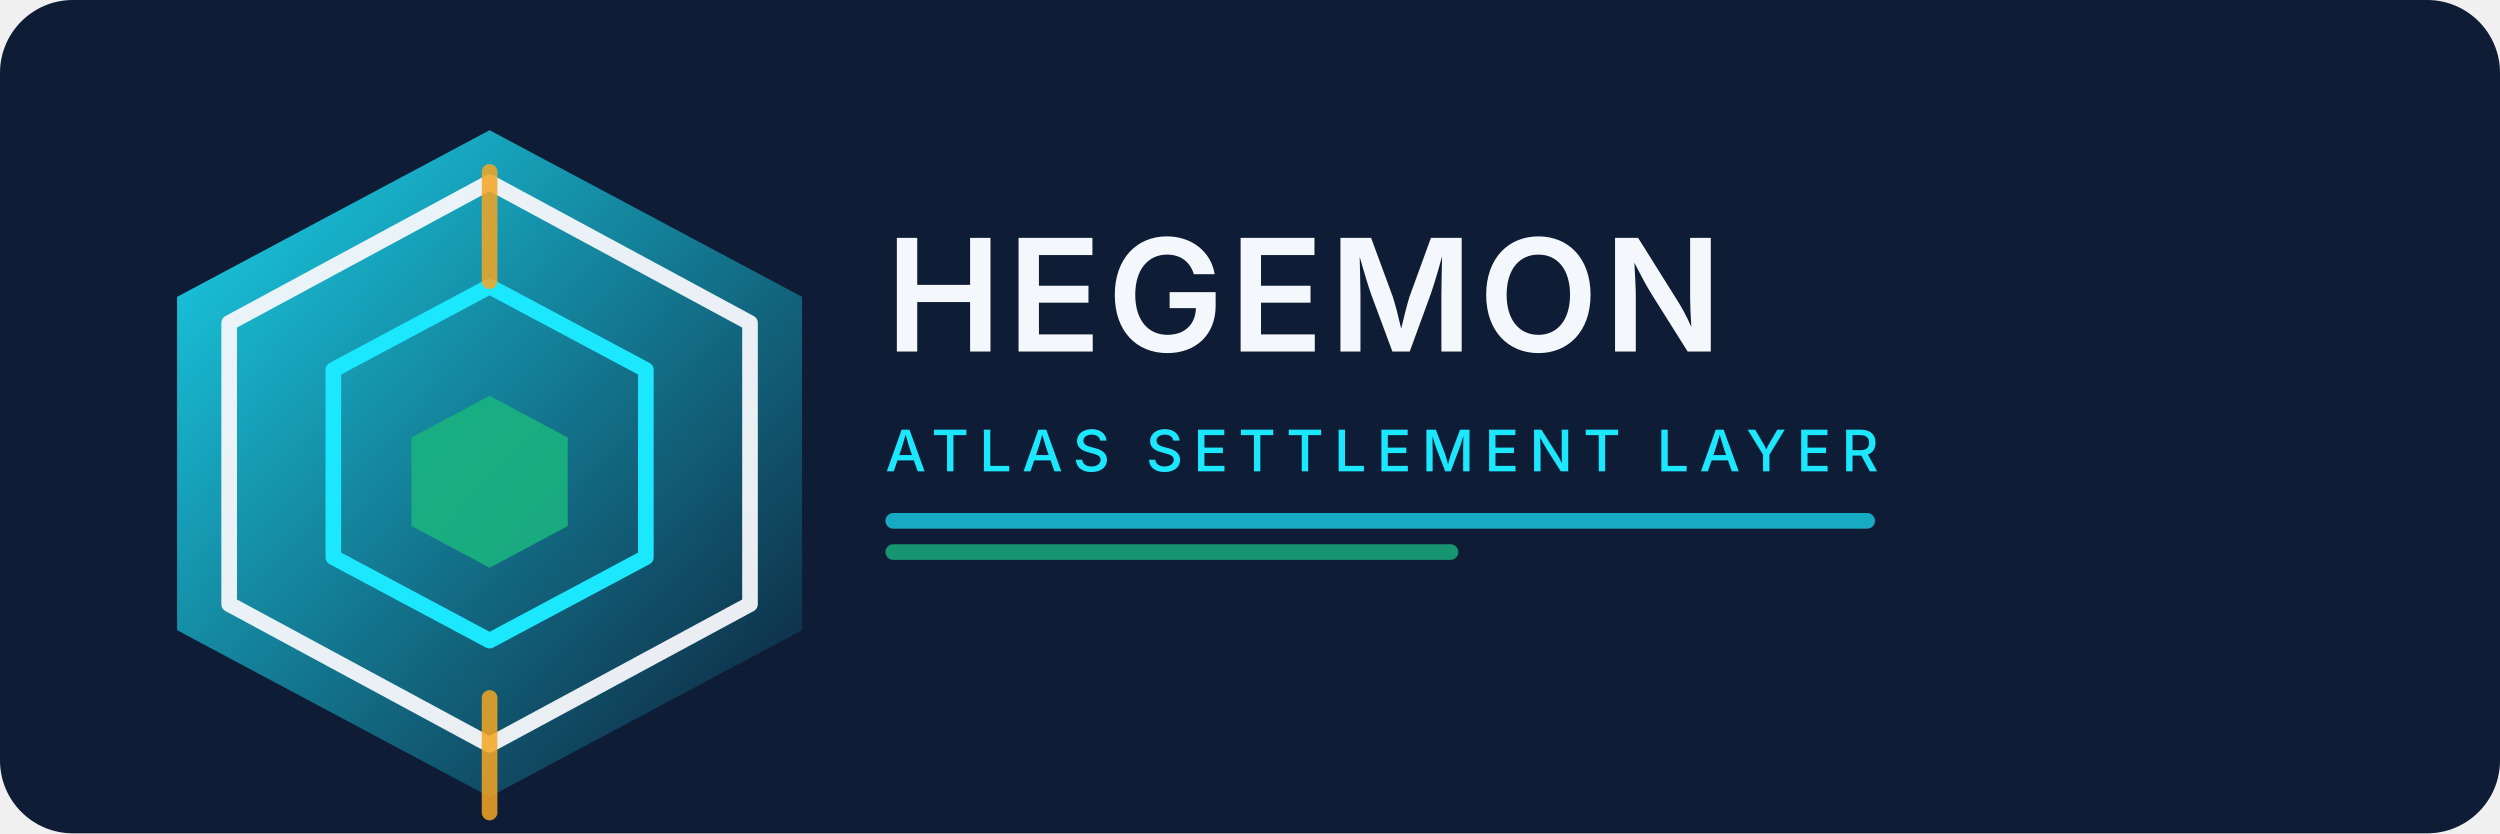
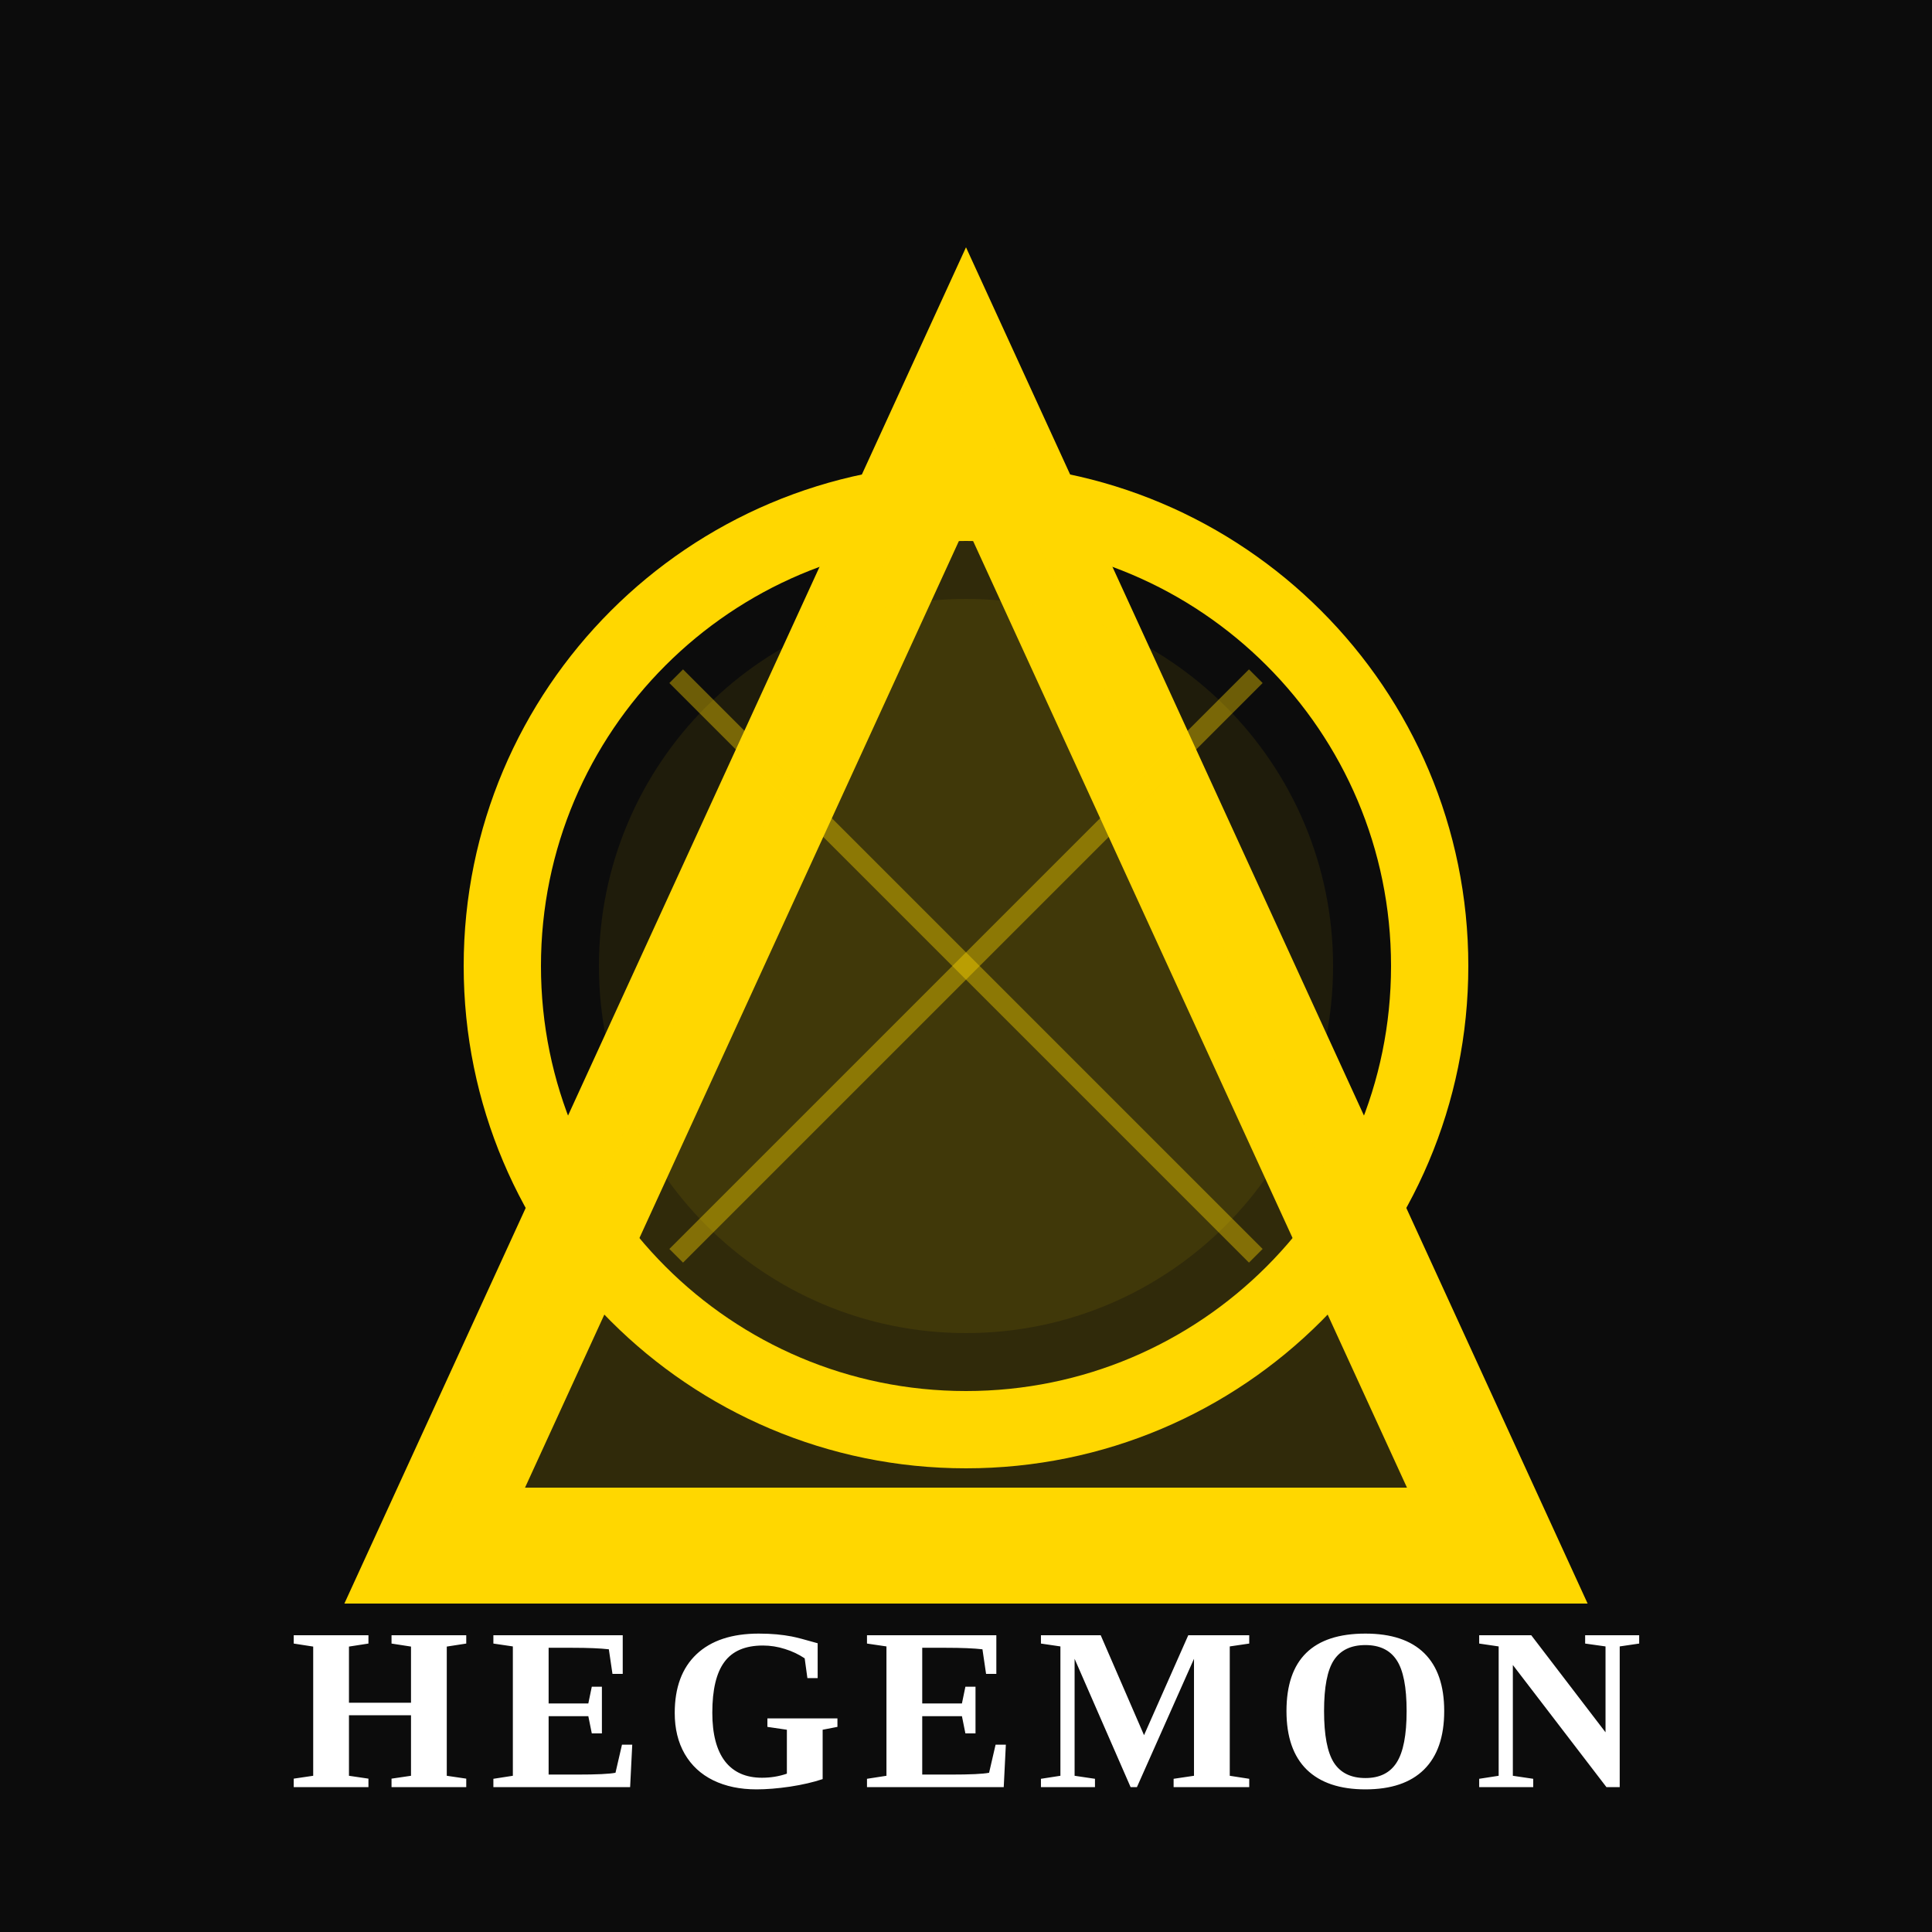
- <svg xmlns="http://www.w3.org/2000/svg" width="960" height="320" viewBox="0 0 960 320" fill="none" role="img" aria-labelledby="title desc">
-   <defs>
-     <linearGradient id="shieldGradient" x1="0" y1="0" x2="1" y2="1">
-       <stop offset="0%" stop-color="#1BE7FF" stop-opacity="0.95" />
-       <stop offset="100%" stop-color="#0E1C36" stop-opacity="0.95" />
-     </linearGradient>
-   </defs>
-   <rect width="960" height="320" rx="28" fill="#0E1C36" />
-   <g transform="translate(60 50)">
-     <path d="M128 0L248 64V192L128 256L8 192V64L128 0Z" fill="url(#shieldGradient)" opacity="0.95" />
-     <path d="M128 20L228 74V182L128 236L28 182V74L128 20Z" stroke="#F4F7FB" stroke-width="6" stroke-linejoin="round" fill="none" opacity="0.95" />
-     <path d="M128 60L188 92V164L128 196L68 164V92L128 60Z" stroke="#1BE7FF" stroke-width="6" stroke-linejoin="round" fill="none" />
-     <path d="M128 102L158 118V152L128 168L98 152V118L128 102Z" fill="#19B37E" opacity="0.9" />
-     <line x1="128" y1="58" x2="128" y2="16" stroke="#F5A623" stroke-width="6" stroke-linecap="round" opacity="0.85" />
-     <line x1="128" y1="262" x2="128" y2="218" stroke="#F5A623" stroke-width="6" stroke-linecap="round" opacity="0.85" />
-   </g>
-   <g transform="translate(340 135)">
-     <text x="0" y="0" fill="#F4F7FB" font-family="'Space Grotesk', 'Inter', 'Helvetica Neue', Arial, sans-serif" font-size="60" font-weight="600" letter-spacing="2">HEGEMON</text>
-     <text x="0" y="46" fill="#1BE7FF" font-family="'Space Grotesk', 'Inter', 'Helvetica Neue', Arial, sans-serif" font-size="22" font-weight="500" letter-spacing="4">ATLAS SETTLEMENT LAYER</text>
-     <rect x="0" y="62" width="380" height="6" rx="3" fill="#1BE7FF" opacity="0.7" />
-     <rect x="0" y="74" width="220" height="6" rx="3" fill="#19B37E" opacity="0.8" />
-   </g>
+ <svg xmlns="http://www.w3.org/2000/svg" width="200" height="200" viewBox="0 0 200 200" fill="none" role="img" aria-labelledby="title desc">
+   <rect width="200" height="200" fill="#0C0C0C" />
+   <path d="M100 40 L45 160 L155 160 Z" fill="none" stroke="#FFD700" stroke-width="12" />
+   <path d="M100 40 L45 160 L155 160 Z" fill="#FFD700" opacity="0.15" />
+   <circle cx="100" cy="100" r="48" fill="none" stroke="#FFD700" stroke-width="8" />
+   <circle cx="100" cy="100" r="38" fill="#FFD700" opacity="0.08" />
+   <line x1="70" y1="70" x2="130" y2="130" stroke="#FFD700" stroke-width="2" opacity="0.4" />
+   <line x1="70" y1="130" x2="130" y2="70" stroke="#FFD700" stroke-width="2" opacity="0.4" />
+   <text x="100" y="185" font-family="Georgia, 'Times New Roman', serif" font-size="24" font-weight="bold" fill="#FFFFFF" text-anchor="middle" letter-spacing="2">HEGEMON</text>
</svg>
